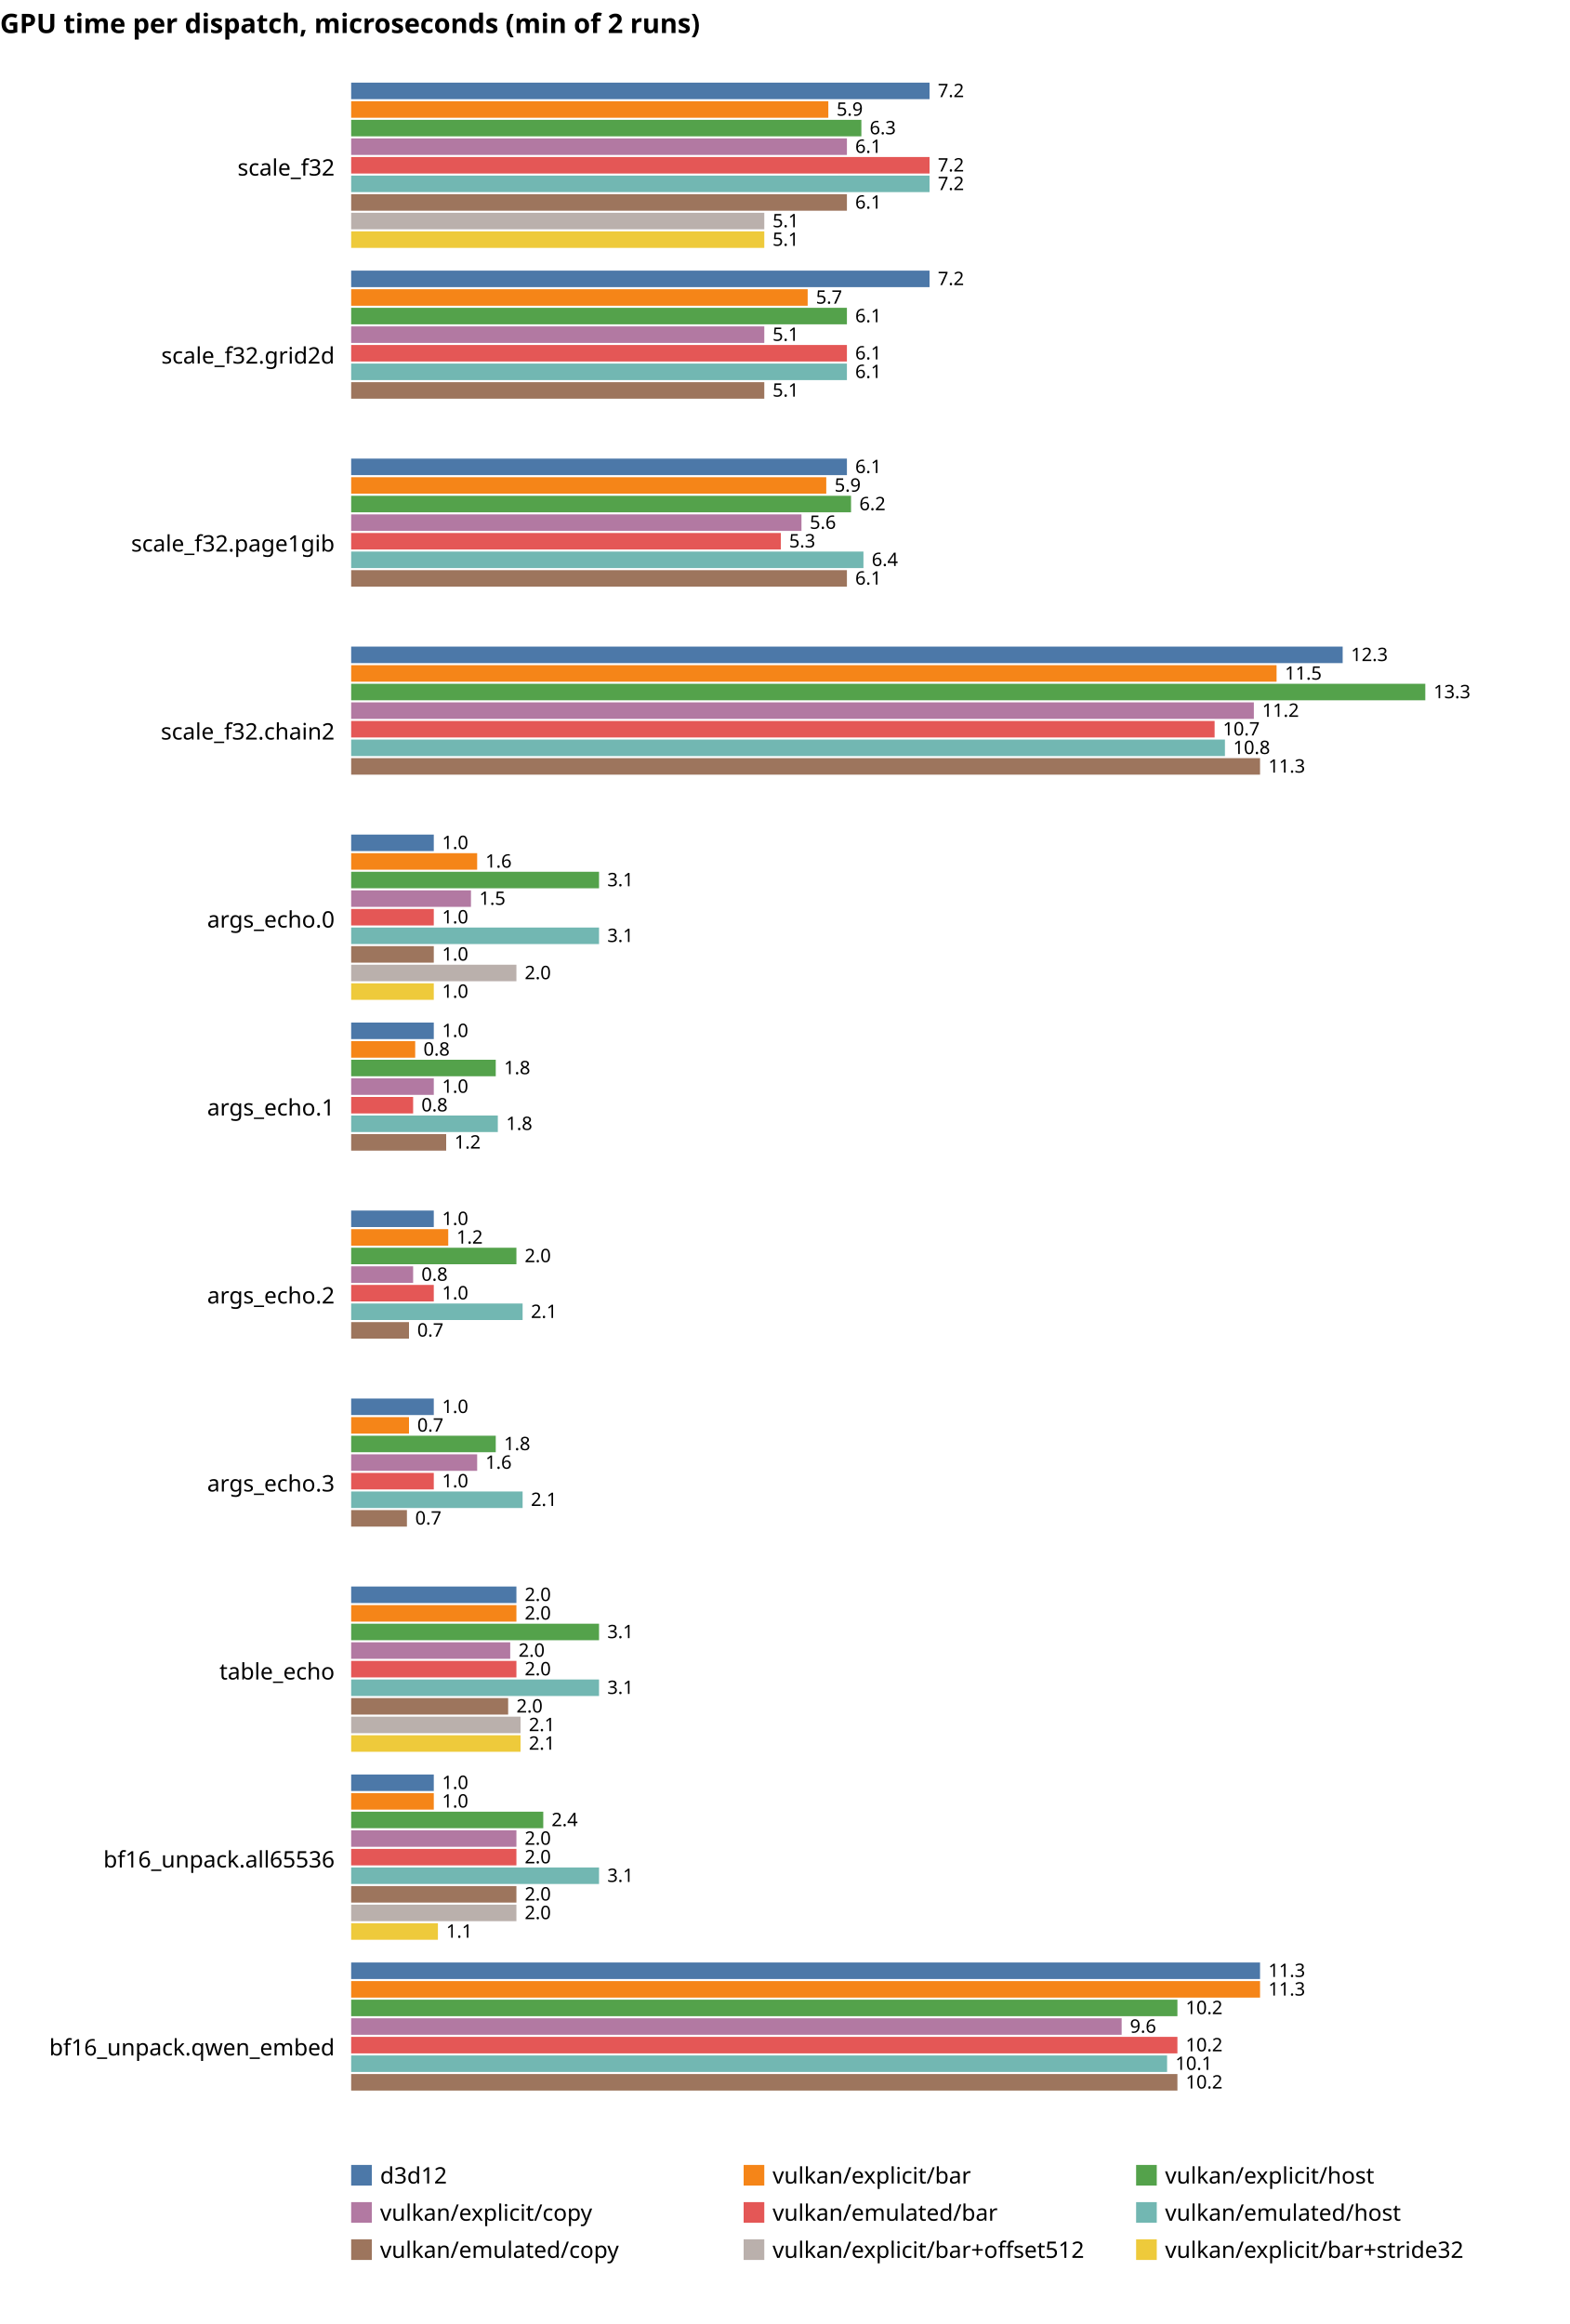
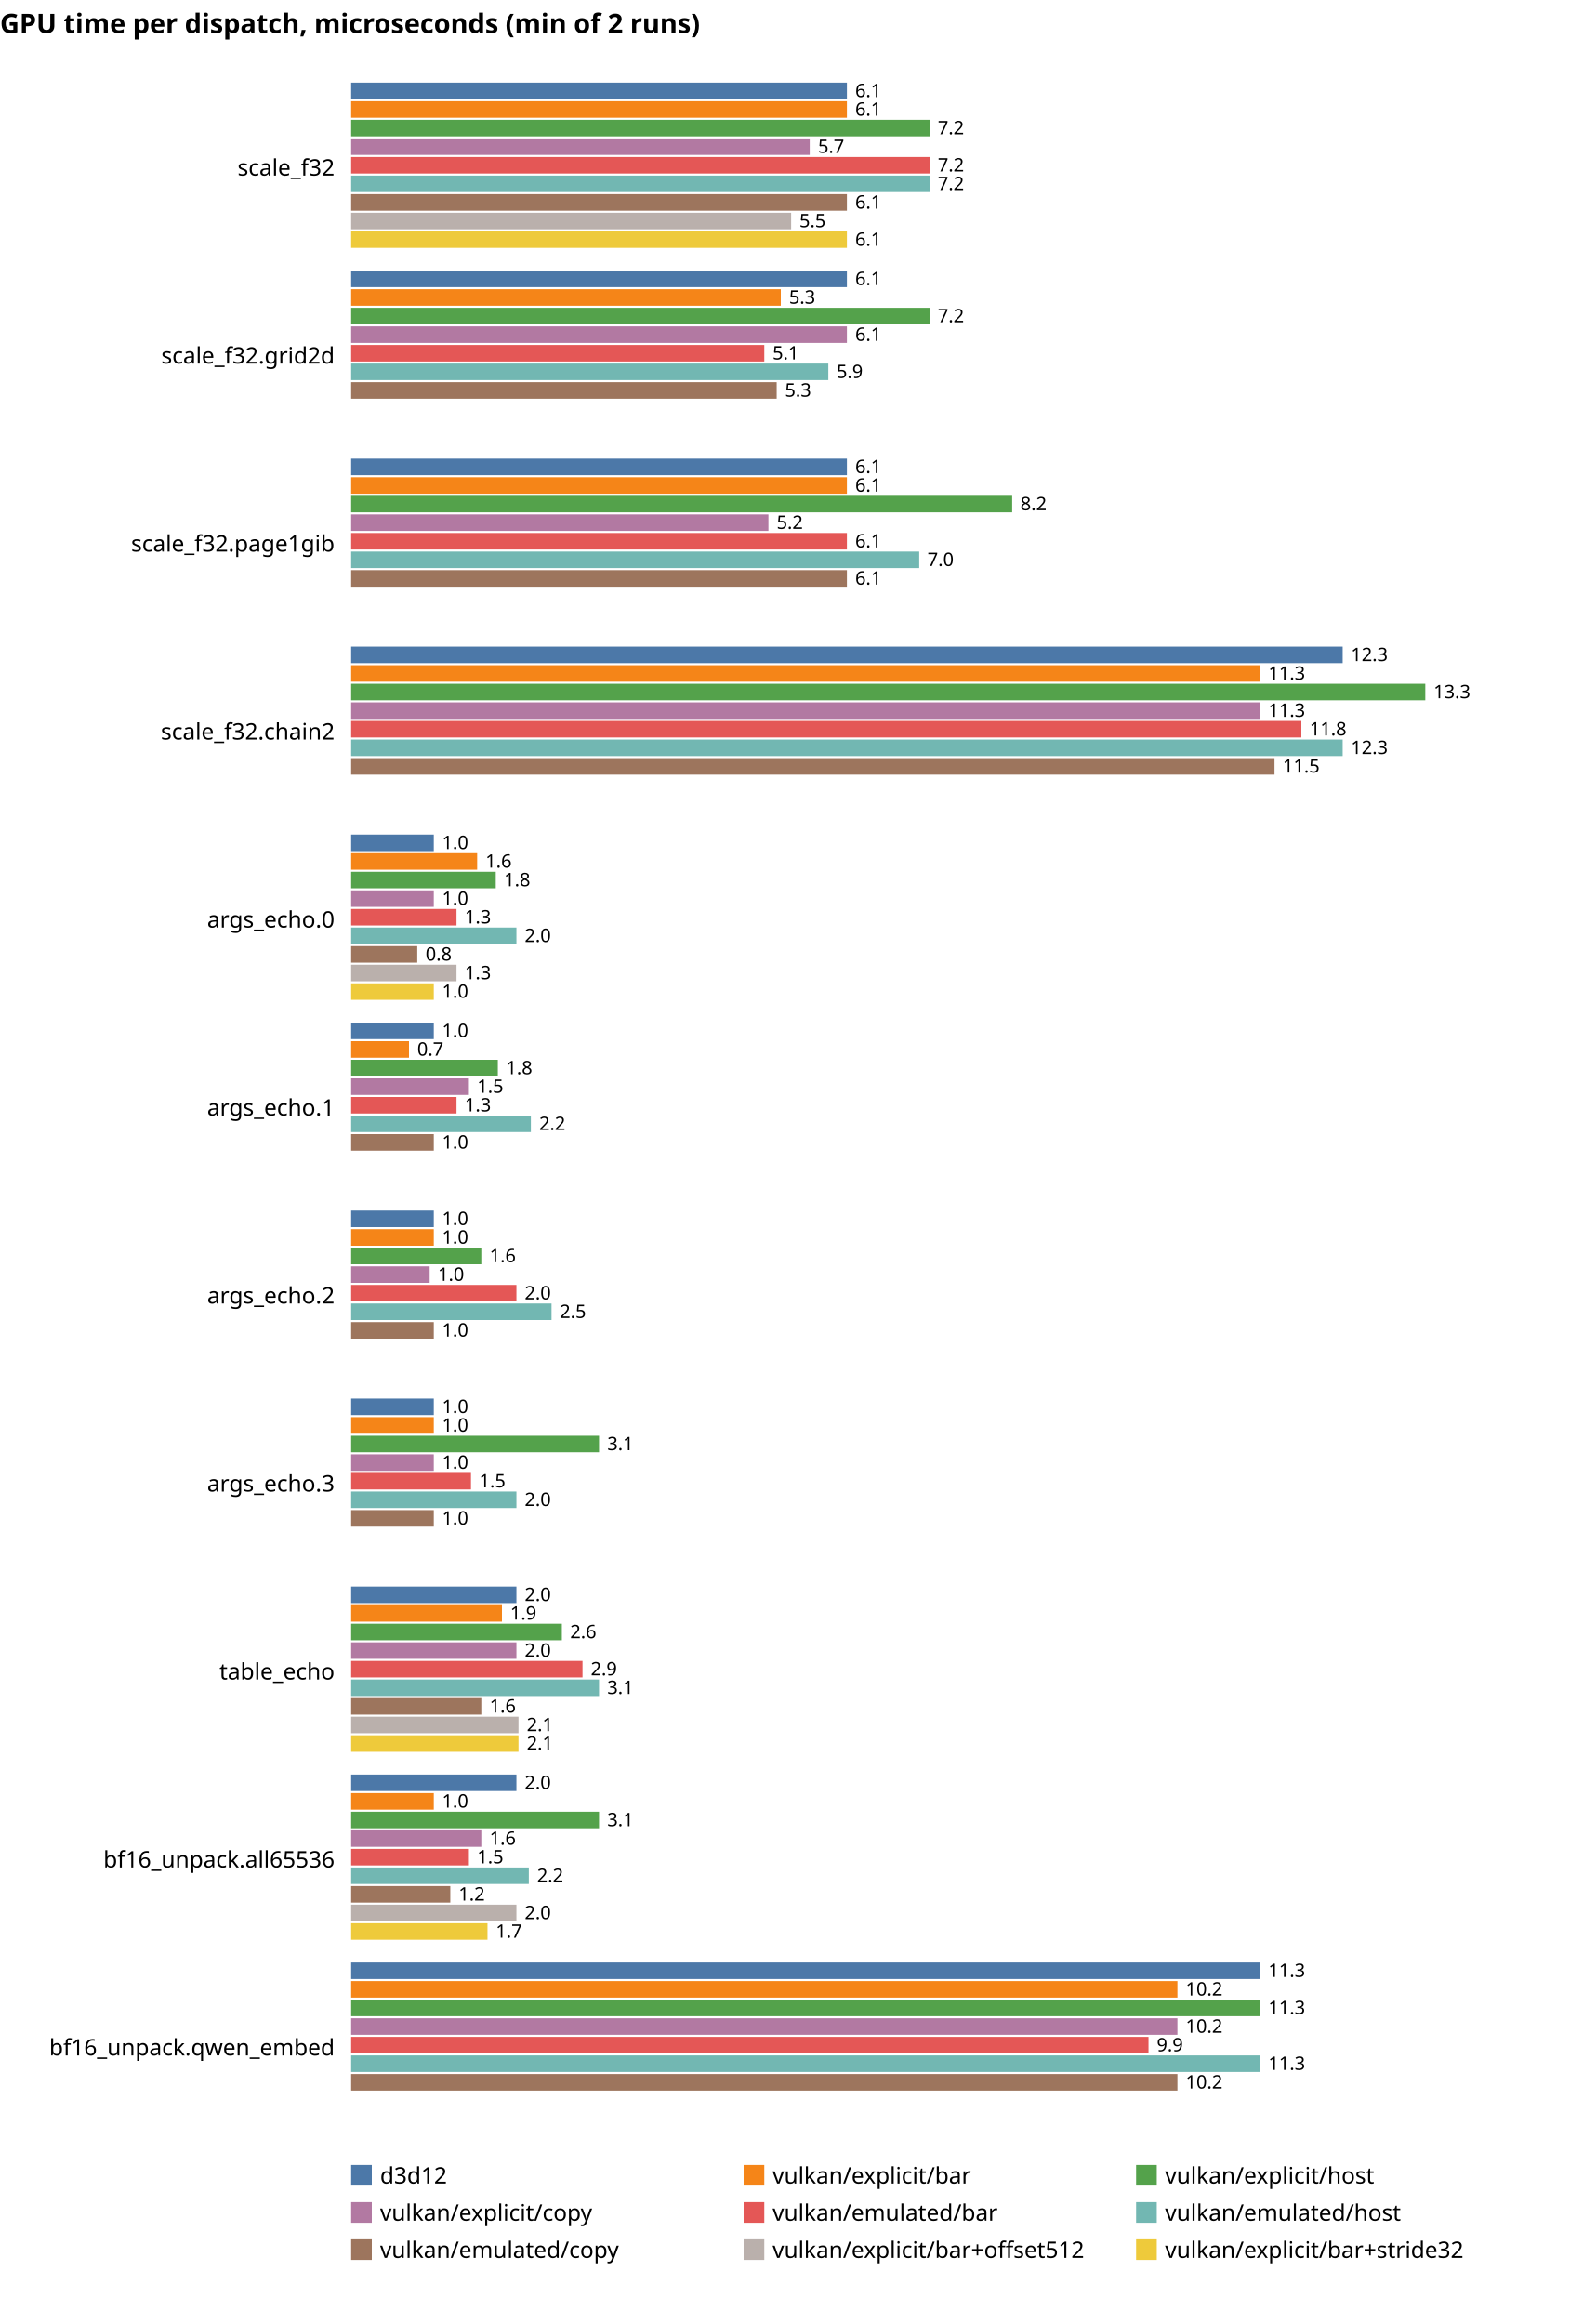
<svg xmlns="http://www.w3.org/2000/svg" viewBox="0 0 760 1125" width="760" height="1125" font-family="system-ui, sans-serif" font-size="11" fill="currentColor">
  <text x="0" y="16" font-size="13" font-weight="600">GPU time per dispatch, microseconds (min of 2 runs)</text>
  <text x="162" y="85" text-anchor="end">scale_f32</text>
-   <rect x="170" y="40" width="280" height="8" fill="#4C78A8" />
-   <text x="454" y="47" font-size="9">7.2</text>
-   <rect x="170" y="49" width="231" height="8" fill="#F58518" />
-   <text x="405" y="56" font-size="9">5.9</text>
-   <rect x="170" y="58" width="247" height="8" fill="#54A24B" />
-   <text x="421" y="65" font-size="9">6.3</text>
-   <rect x="170" y="67" width="240" height="8" fill="#B279A2" />
-   <text x="414" y="74" font-size="9">6.1</text>
+   <rect x="170" y="40" width="240" height="8" fill="#4C78A8" />
+   <text x="414" y="47" font-size="9">6.1</text>
+   <rect x="170" y="49" width="240" height="8" fill="#F58518" />
+   <text x="414" y="56" font-size="9">6.1</text>
+   <rect x="170" y="58" width="280" height="8" fill="#54A24B" />
+   <text x="454" y="65" font-size="9">7.2</text>
+   <rect x="170" y="67" width="222" height="8" fill="#B279A2" />
+   <text x="396" y="74" font-size="9">5.7</text>
  <rect x="170" y="76" width="280" height="8" fill="#E45756" />
  <text x="454" y="83" font-size="9">7.2</text>
  <rect x="170" y="85" width="280" height="8" fill="#72B7B2" />
  <text x="454" y="92" font-size="9">7.2</text>
  <rect x="170" y="94" width="240" height="8" fill="#9D755D" />
  <text x="414" y="101" font-size="9">6.1</text>
-   <rect x="170" y="103" width="200" height="8" fill="#BAB0AC" />
-   <text x="374" y="110" font-size="9">5.1</text>
-   <rect x="170" y="112" width="200" height="8" fill="#EECA3B" />
-   <text x="374" y="119" font-size="9">5.1</text>
+   <rect x="170" y="103" width="213" height="8" fill="#BAB0AC" />
+   <text x="387" y="110" font-size="9">5.5</text>
+   <rect x="170" y="112" width="240" height="8" fill="#EECA3B" />
+   <text x="414" y="119" font-size="9">6.1</text>
  <text x="162" y="176" text-anchor="end">scale_f32.grid2d</text>
-   <rect x="170" y="131" width="280" height="8" fill="#4C78A8" />
-   <text x="454" y="138" font-size="9">7.2</text>
-   <rect x="170" y="140" width="221" height="8" fill="#F58518" />
-   <text x="395" y="147" font-size="9">5.7</text>
-   <rect x="170" y="149" width="240" height="8" fill="#54A24B" />
-   <text x="414" y="156" font-size="9">6.1</text>
-   <rect x="170" y="158" width="200" height="8" fill="#B279A2" />
-   <text x="374" y="165" font-size="9">5.1</text>
-   <rect x="170" y="167" width="240" height="8" fill="#E45756" />
-   <text x="414" y="174" font-size="9">6.1</text>
-   <rect x="170" y="176" width="240" height="8" fill="#72B7B2" />
-   <text x="414" y="183" font-size="9">6.1</text>
-   <rect x="170" y="185" width="200" height="8" fill="#9D755D" />
-   <text x="374" y="192" font-size="9">5.1</text>
+   <rect x="170" y="131" width="240" height="8" fill="#4C78A8" />
+   <text x="414" y="138" font-size="9">6.1</text>
+   <rect x="170" y="140" width="208" height="8" fill="#F58518" />
+   <text x="382" y="147" font-size="9">5.3</text>
+   <rect x="170" y="149" width="280" height="8" fill="#54A24B" />
+   <text x="454" y="156" font-size="9">7.2</text>
+   <rect x="170" y="158" width="240" height="8" fill="#B279A2" />
+   <text x="414" y="165" font-size="9">6.1</text>
+   <rect x="170" y="167" width="200" height="8" fill="#E45756" />
+   <text x="374" y="174" font-size="9">5.1</text>
+   <rect x="170" y="176" width="231" height="8" fill="#72B7B2" />
+   <text x="405" y="183" font-size="9">5.9</text>
+   <rect x="170" y="185" width="206" height="8" fill="#9D755D" />
+   <text x="380" y="192" font-size="9">5.3</text>
  <text x="162" y="267" text-anchor="end">scale_f32.page1gib</text>
  <rect x="170" y="222" width="240" height="8" fill="#4C78A8" />
  <text x="414" y="229" font-size="9">6.1</text>
-   <rect x="170" y="231" width="230" height="8" fill="#F58518" />
-   <text x="404" y="238" font-size="9">5.9</text>
-   <rect x="170" y="240" width="242" height="8" fill="#54A24B" />
-   <text x="416" y="247" font-size="9">6.2</text>
-   <rect x="170" y="249" width="218" height="8" fill="#B279A2" />
-   <text x="392" y="256" font-size="9">5.6</text>
-   <rect x="170" y="258" width="208" height="8" fill="#E45756" />
-   <text x="382" y="265" font-size="9">5.3</text>
-   <rect x="170" y="267" width="248" height="8" fill="#72B7B2" />
-   <text x="422" y="274" font-size="9">6.4</text>
+   <rect x="170" y="231" width="240" height="8" fill="#F58518" />
+   <text x="414" y="238" font-size="9">6.1</text>
+   <rect x="170" y="240" width="320" height="8" fill="#54A24B" />
+   <text x="494" y="247" font-size="9">8.2</text>
+   <rect x="170" y="249" width="202" height="8" fill="#B279A2" />
+   <text x="376" y="256" font-size="9">5.2</text>
+   <rect x="170" y="258" width="240" height="8" fill="#E45756" />
+   <text x="414" y="265" font-size="9">6.1</text>
+   <rect x="170" y="267" width="275" height="8" fill="#72B7B2" />
+   <text x="449" y="274" font-size="9">7.0</text>
  <rect x="170" y="276" width="240" height="8" fill="#9D755D" />
  <text x="414" y="283" font-size="9">6.1</text>
  <text x="162" y="358" text-anchor="end">scale_f32.chain2</text>
  <rect x="170" y="313" width="480" height="8" fill="#4C78A8" />
  <text x="654" y="320" font-size="9">12.3</text>
-   <rect x="170" y="322" width="448" height="8" fill="#F58518" />
-   <text x="622" y="329" font-size="9">11.5</text>
+   <rect x="170" y="322" width="440" height="8" fill="#F58518" />
+   <text x="614" y="329" font-size="9">11.3</text>
  <rect x="170" y="331" width="520" height="8" fill="#54A24B" />
  <text x="694" y="338" font-size="9">13.3</text>
-   <rect x="170" y="340" width="437" height="8" fill="#B279A2" />
-   <text x="611" y="347" font-size="9">11.2</text>
-   <rect x="170" y="349" width="418" height="8" fill="#E45756" />
-   <text x="592" y="356" font-size="9">10.7</text>
-   <rect x="170" y="358" width="423" height="8" fill="#72B7B2" />
-   <text x="597" y="365" font-size="9">10.8</text>
-   <rect x="170" y="367" width="440" height="8" fill="#9D755D" />
-   <text x="614" y="374" font-size="9">11.3</text>
+   <rect x="170" y="340" width="440" height="8" fill="#B279A2" />
+   <text x="614" y="347" font-size="9">11.3</text>
+   <rect x="170" y="349" width="460" height="8" fill="#E45756" />
+   <text x="634" y="356" font-size="9">11.8</text>
+   <rect x="170" y="358" width="480" height="8" fill="#72B7B2" />
+   <text x="654" y="365" font-size="9">12.3</text>
+   <rect x="170" y="367" width="447" height="8" fill="#9D755D" />
+   <text x="621" y="374" font-size="9">11.5</text>
  <text x="162" y="449" text-anchor="end">args_echo.0</text>
  <rect x="170" y="404" width="40" height="8" fill="#4C78A8" />
  <text x="214" y="411" font-size="9">1.0</text>
  <rect x="170" y="413" width="61" height="8" fill="#F58518" />
  <text x="235" y="420" font-size="9">1.6</text>
-   <rect x="170" y="422" width="120" height="8" fill="#54A24B" />
-   <text x="294" y="429" font-size="9">3.1</text>
-   <rect x="170" y="431" width="58" height="8" fill="#B279A2" />
-   <text x="232" y="438" font-size="9">1.5</text>
-   <rect x="170" y="440" width="40" height="8" fill="#E45756" />
-   <text x="214" y="447" font-size="9">1.0</text>
-   <rect x="170" y="449" width="120" height="8" fill="#72B7B2" />
-   <text x="294" y="456" font-size="9">3.1</text>
-   <rect x="170" y="458" width="40" height="8" fill="#9D755D" />
-   <text x="214" y="465" font-size="9">1.0</text>
-   <rect x="170" y="467" width="80" height="8" fill="#BAB0AC" />
-   <text x="254" y="474" font-size="9">2.0</text>
+   <rect x="170" y="422" width="70" height="8" fill="#54A24B" />
+   <text x="244" y="429" font-size="9">1.8</text>
+   <rect x="170" y="431" width="40" height="8" fill="#B279A2" />
+   <text x="214" y="438" font-size="9">1.0</text>
+   <rect x="170" y="440" width="51" height="8" fill="#E45756" />
+   <text x="225" y="447" font-size="9">1.3</text>
+   <rect x="170" y="449" width="80" height="8" fill="#72B7B2" />
+   <text x="254" y="456" font-size="9">2.0</text>
+   <rect x="170" y="458" width="32" height="8" fill="#9D755D" />
+   <text x="206" y="465" font-size="9">0.8</text>
+   <rect x="170" y="467" width="51" height="8" fill="#BAB0AC" />
+   <text x="225" y="474" font-size="9">1.3</text>
  <rect x="170" y="476" width="40" height="8" fill="#EECA3B" />
  <text x="214" y="483" font-size="9">1.0</text>
  <text x="162" y="540" text-anchor="end">args_echo.1</text>
  <rect x="170" y="495" width="40" height="8" fill="#4C78A8" />
  <text x="214" y="502" font-size="9">1.0</text>
-   <rect x="170" y="504" width="31" height="8" fill="#F58518" />
-   <text x="205" y="511" font-size="9">0.8</text>
-   <rect x="170" y="513" width="70" height="8" fill="#54A24B" />
-   <text x="244" y="520" font-size="9">1.8</text>
-   <rect x="170" y="522" width="40" height="8" fill="#B279A2" />
-   <text x="214" y="529" font-size="9">1.0</text>
-   <rect x="170" y="531" width="30" height="8" fill="#E45756" />
-   <text x="204" y="538" font-size="9">0.8</text>
-   <rect x="170" y="540" width="71" height="8" fill="#72B7B2" />
-   <text x="245" y="547" font-size="9">1.8</text>
-   <rect x="170" y="549" width="46" height="8" fill="#9D755D" />
-   <text x="220" y="556" font-size="9">1.2</text>
+   <rect x="170" y="504" width="28" height="8" fill="#F58518" />
+   <text x="202" y="511" font-size="9">0.7</text>
+   <rect x="170" y="513" width="71" height="8" fill="#54A24B" />
+   <text x="245" y="520" font-size="9">1.8</text>
+   <rect x="170" y="522" width="57" height="8" fill="#B279A2" />
+   <text x="231" y="529" font-size="9">1.5</text>
+   <rect x="170" y="531" width="51" height="8" fill="#E45756" />
+   <text x="225" y="538" font-size="9">1.3</text>
+   <rect x="170" y="540" width="87" height="8" fill="#72B7B2" />
+   <text x="261" y="547" font-size="9">2.2</text>
+   <rect x="170" y="549" width="40" height="8" fill="#9D755D" />
+   <text x="214" y="556" font-size="9">1.0</text>
  <text x="162" y="631" text-anchor="end">args_echo.2</text>
  <rect x="170" y="586" width="40" height="8" fill="#4C78A8" />
  <text x="214" y="593" font-size="9">1.0</text>
-   <rect x="170" y="595" width="47" height="8" fill="#F58518" />
-   <text x="221" y="602" font-size="9">1.2</text>
-   <rect x="170" y="604" width="80" height="8" fill="#54A24B" />
-   <text x="254" y="611" font-size="9">2.0</text>
-   <rect x="170" y="613" width="30" height="8" fill="#B279A2" />
-   <text x="204" y="620" font-size="9">0.8</text>
-   <rect x="170" y="622" width="40" height="8" fill="#E45756" />
-   <text x="214" y="629" font-size="9">1.0</text>
-   <rect x="170" y="631" width="83" height="8" fill="#72B7B2" />
-   <text x="257" y="638" font-size="9">2.1</text>
-   <rect x="170" y="640" width="28" height="8" fill="#9D755D" />
-   <text x="202" y="647" font-size="9">0.7</text>
+   <rect x="170" y="595" width="40" height="8" fill="#F58518" />
+   <text x="214" y="602" font-size="9">1.0</text>
+   <rect x="170" y="604" width="63" height="8" fill="#54A24B" />
+   <text x="237" y="611" font-size="9">1.6</text>
+   <rect x="170" y="613" width="38" height="8" fill="#B279A2" />
+   <text x="212" y="620" font-size="9">1.0</text>
+   <rect x="170" y="622" width="80" height="8" fill="#E45756" />
+   <text x="254" y="629" font-size="9">2.0</text>
+   <rect x="170" y="631" width="97" height="8" fill="#72B7B2" />
+   <text x="271" y="638" font-size="9">2.5</text>
+   <rect x="170" y="640" width="40" height="8" fill="#9D755D" />
+   <text x="214" y="647" font-size="9">1.0</text>
  <text x="162" y="722" text-anchor="end">args_echo.3</text>
  <rect x="170" y="677" width="40" height="8" fill="#4C78A8" />
  <text x="214" y="684" font-size="9">1.0</text>
-   <rect x="170" y="686" width="28" height="8" fill="#F58518" />
-   <text x="202" y="693" font-size="9">0.7</text>
-   <rect x="170" y="695" width="70" height="8" fill="#54A24B" />
-   <text x="244" y="702" font-size="9">1.8</text>
-   <rect x="170" y="704" width="61" height="8" fill="#B279A2" />
-   <text x="235" y="711" font-size="9">1.6</text>
-   <rect x="170" y="713" width="40" height="8" fill="#E45756" />
-   <text x="214" y="720" font-size="9">1.0</text>
-   <rect x="170" y="722" width="83" height="8" fill="#72B7B2" />
-   <text x="257" y="729" font-size="9">2.1</text>
-   <rect x="170" y="731" width="27" height="8" fill="#9D755D" />
-   <text x="201" y="738" font-size="9">0.7</text>
+   <rect x="170" y="686" width="40" height="8" fill="#F58518" />
+   <text x="214" y="693" font-size="9">1.0</text>
+   <rect x="170" y="695" width="120" height="8" fill="#54A24B" />
+   <text x="294" y="702" font-size="9">3.1</text>
+   <rect x="170" y="704" width="40" height="8" fill="#B279A2" />
+   <text x="214" y="711" font-size="9">1.0</text>
+   <rect x="170" y="713" width="58" height="8" fill="#E45756" />
+   <text x="232" y="720" font-size="9">1.5</text>
+   <rect x="170" y="722" width="80" height="8" fill="#72B7B2" />
+   <text x="254" y="729" font-size="9">2.0</text>
+   <rect x="170" y="731" width="40" height="8" fill="#9D755D" />
+   <text x="214" y="738" font-size="9">1.0</text>
  <text x="162" y="813" text-anchor="end">table_echo</text>
  <rect x="170" y="768" width="80" height="8" fill="#4C78A8" />
  <text x="254" y="775" font-size="9">2.0</text>
-   <rect x="170" y="777" width="80" height="8" fill="#F58518" />
-   <text x="254" y="784" font-size="9">2.0</text>
-   <rect x="170" y="786" width="120" height="8" fill="#54A24B" />
-   <text x="294" y="793" font-size="9">3.1</text>
-   <rect x="170" y="795" width="77" height="8" fill="#B279A2" />
-   <text x="251" y="802" font-size="9">2.0</text>
-   <rect x="170" y="804" width="80" height="8" fill="#E45756" />
-   <text x="254" y="811" font-size="9">2.0</text>
+   <rect x="170" y="777" width="73" height="8" fill="#F58518" />
+   <text x="247" y="784" font-size="9">1.9</text>
+   <rect x="170" y="786" width="102" height="8" fill="#54A24B" />
+   <text x="276" y="793" font-size="9">2.6</text>
+   <rect x="170" y="795" width="80" height="8" fill="#B279A2" />
+   <text x="254" y="802" font-size="9">2.0</text>
+   <rect x="170" y="804" width="112" height="8" fill="#E45756" />
+   <text x="286" y="811" font-size="9">2.9</text>
  <rect x="170" y="813" width="120" height="8" fill="#72B7B2" />
  <text x="294" y="820" font-size="9">3.1</text>
-   <rect x="170" y="822" width="76" height="8" fill="#9D755D" />
-   <text x="250" y="829" font-size="9">2.0</text>
-   <rect x="170" y="831" width="82" height="8" fill="#BAB0AC" />
-   <text x="256" y="838" font-size="9">2.1</text>
-   <rect x="170" y="840" width="82" height="8" fill="#EECA3B" />
-   <text x="256" y="847" font-size="9">2.1</text>
+   <rect x="170" y="822" width="63" height="8" fill="#9D755D" />
+   <text x="237" y="829" font-size="9">1.6</text>
+   <rect x="170" y="831" width="81" height="8" fill="#BAB0AC" />
+   <text x="255" y="838" font-size="9">2.1</text>
+   <rect x="170" y="840" width="81" height="8" fill="#EECA3B" />
+   <text x="255" y="847" font-size="9">2.1</text>
  <text x="162" y="904" text-anchor="end">bf16_unpack.all65536</text>
-   <rect x="170" y="859" width="40" height="8" fill="#4C78A8" />
-   <text x="214" y="866" font-size="9">1.0</text>
+   <rect x="170" y="859" width="80" height="8" fill="#4C78A8" />
+   <text x="254" y="866" font-size="9">2.0</text>
  <rect x="170" y="868" width="40" height="8" fill="#F58518" />
  <text x="214" y="875" font-size="9">1.0</text>
-   <rect x="170" y="877" width="93" height="8" fill="#54A24B" />
-   <text x="267" y="884" font-size="9">2.4</text>
-   <rect x="170" y="886" width="80" height="8" fill="#B279A2" />
-   <text x="254" y="893" font-size="9">2.0</text>
-   <rect x="170" y="895" width="80" height="8" fill="#E45756" />
-   <text x="254" y="902" font-size="9">2.0</text>
-   <rect x="170" y="904" width="120" height="8" fill="#72B7B2" />
-   <text x="294" y="911" font-size="9">3.1</text>
-   <rect x="170" y="913" width="80" height="8" fill="#9D755D" />
-   <text x="254" y="920" font-size="9">2.0</text>
+   <rect x="170" y="877" width="120" height="8" fill="#54A24B" />
+   <text x="294" y="884" font-size="9">3.1</text>
+   <rect x="170" y="886" width="63" height="8" fill="#B279A2" />
+   <text x="237" y="893" font-size="9">1.6</text>
+   <rect x="170" y="895" width="57" height="8" fill="#E45756" />
+   <text x="231" y="902" font-size="9">1.5</text>
+   <rect x="170" y="904" width="86" height="8" fill="#72B7B2" />
+   <text x="260" y="911" font-size="9">2.2</text>
+   <rect x="170" y="913" width="48" height="8" fill="#9D755D" />
+   <text x="222" y="920" font-size="9">1.2</text>
  <rect x="170" y="922" width="80" height="8" fill="#BAB0AC" />
  <text x="254" y="929" font-size="9">2.0</text>
-   <rect x="170" y="931" width="42" height="8" fill="#EECA3B" />
-   <text x="216" y="938" font-size="9">1.1</text>
+   <rect x="170" y="931" width="66" height="8" fill="#EECA3B" />
+   <text x="240" y="938" font-size="9">1.7</text>
  <text x="162" y="995" text-anchor="end">bf16_unpack.qwen_embed</text>
  <rect x="170" y="950" width="440" height="8" fill="#4C78A8" />
  <text x="614" y="957" font-size="9">11.3</text>
-   <rect x="170" y="959" width="440" height="8" fill="#F58518" />
-   <text x="614" y="966" font-size="9">11.3</text>
-   <rect x="170" y="968" width="400" height="8" fill="#54A24B" />
-   <text x="574" y="975" font-size="9">10.2</text>
-   <rect x="170" y="977" width="373" height="8" fill="#B279A2" />
-   <text x="547" y="984" font-size="9">9.6</text>
-   <rect x="170" y="986" width="400" height="8" fill="#E45756" />
-   <text x="574" y="993" font-size="9">10.2</text>
-   <rect x="170" y="995" width="395" height="8" fill="#72B7B2" />
-   <text x="569" y="1002" font-size="9">10.1</text>
+   <rect x="170" y="959" width="400" height="8" fill="#F58518" />
+   <text x="574" y="966" font-size="9">10.2</text>
+   <rect x="170" y="968" width="440" height="8" fill="#54A24B" />
+   <text x="614" y="975" font-size="9">11.3</text>
+   <rect x="170" y="977" width="400" height="8" fill="#B279A2" />
+   <text x="574" y="984" font-size="9">10.2</text>
+   <rect x="170" y="986" width="386" height="8" fill="#E45756" />
+   <text x="560" y="993" font-size="9">9.9</text>
+   <rect x="170" y="995" width="440" height="8" fill="#72B7B2" />
+   <text x="614" y="1002" font-size="9">11.3</text>
  <rect x="170" y="1004" width="400" height="8" fill="#9D755D" />
  <text x="574" y="1011" font-size="9">10.2</text>
  <rect x="170" y="1048" width="10" height="10" fill="#4C78A8" />
  <text x="184" y="1057">d3d12</text>
  <rect x="360" y="1048" width="10" height="10" fill="#F58518" />
  <text x="374" y="1057">vulkan/explicit/bar</text>
  <rect x="550" y="1048" width="10" height="10" fill="#54A24B" />
  <text x="564" y="1057">vulkan/explicit/host</text>
  <rect x="170" y="1066" width="10" height="10" fill="#B279A2" />
  <text x="184" y="1075">vulkan/explicit/copy</text>
  <rect x="360" y="1066" width="10" height="10" fill="#E45756" />
  <text x="374" y="1075">vulkan/emulated/bar</text>
  <rect x="550" y="1066" width="10" height="10" fill="#72B7B2" />
  <text x="564" y="1075">vulkan/emulated/host</text>
  <rect x="170" y="1084" width="10" height="10" fill="#9D755D" />
  <text x="184" y="1093">vulkan/emulated/copy</text>
  <rect x="360" y="1084" width="10" height="10" fill="#BAB0AC" />
  <text x="374" y="1093">vulkan/explicit/bar+offset512</text>
  <rect x="550" y="1084" width="10" height="10" fill="#EECA3B" />
  <text x="564" y="1093">vulkan/explicit/bar+stride32</text>
</svg>
